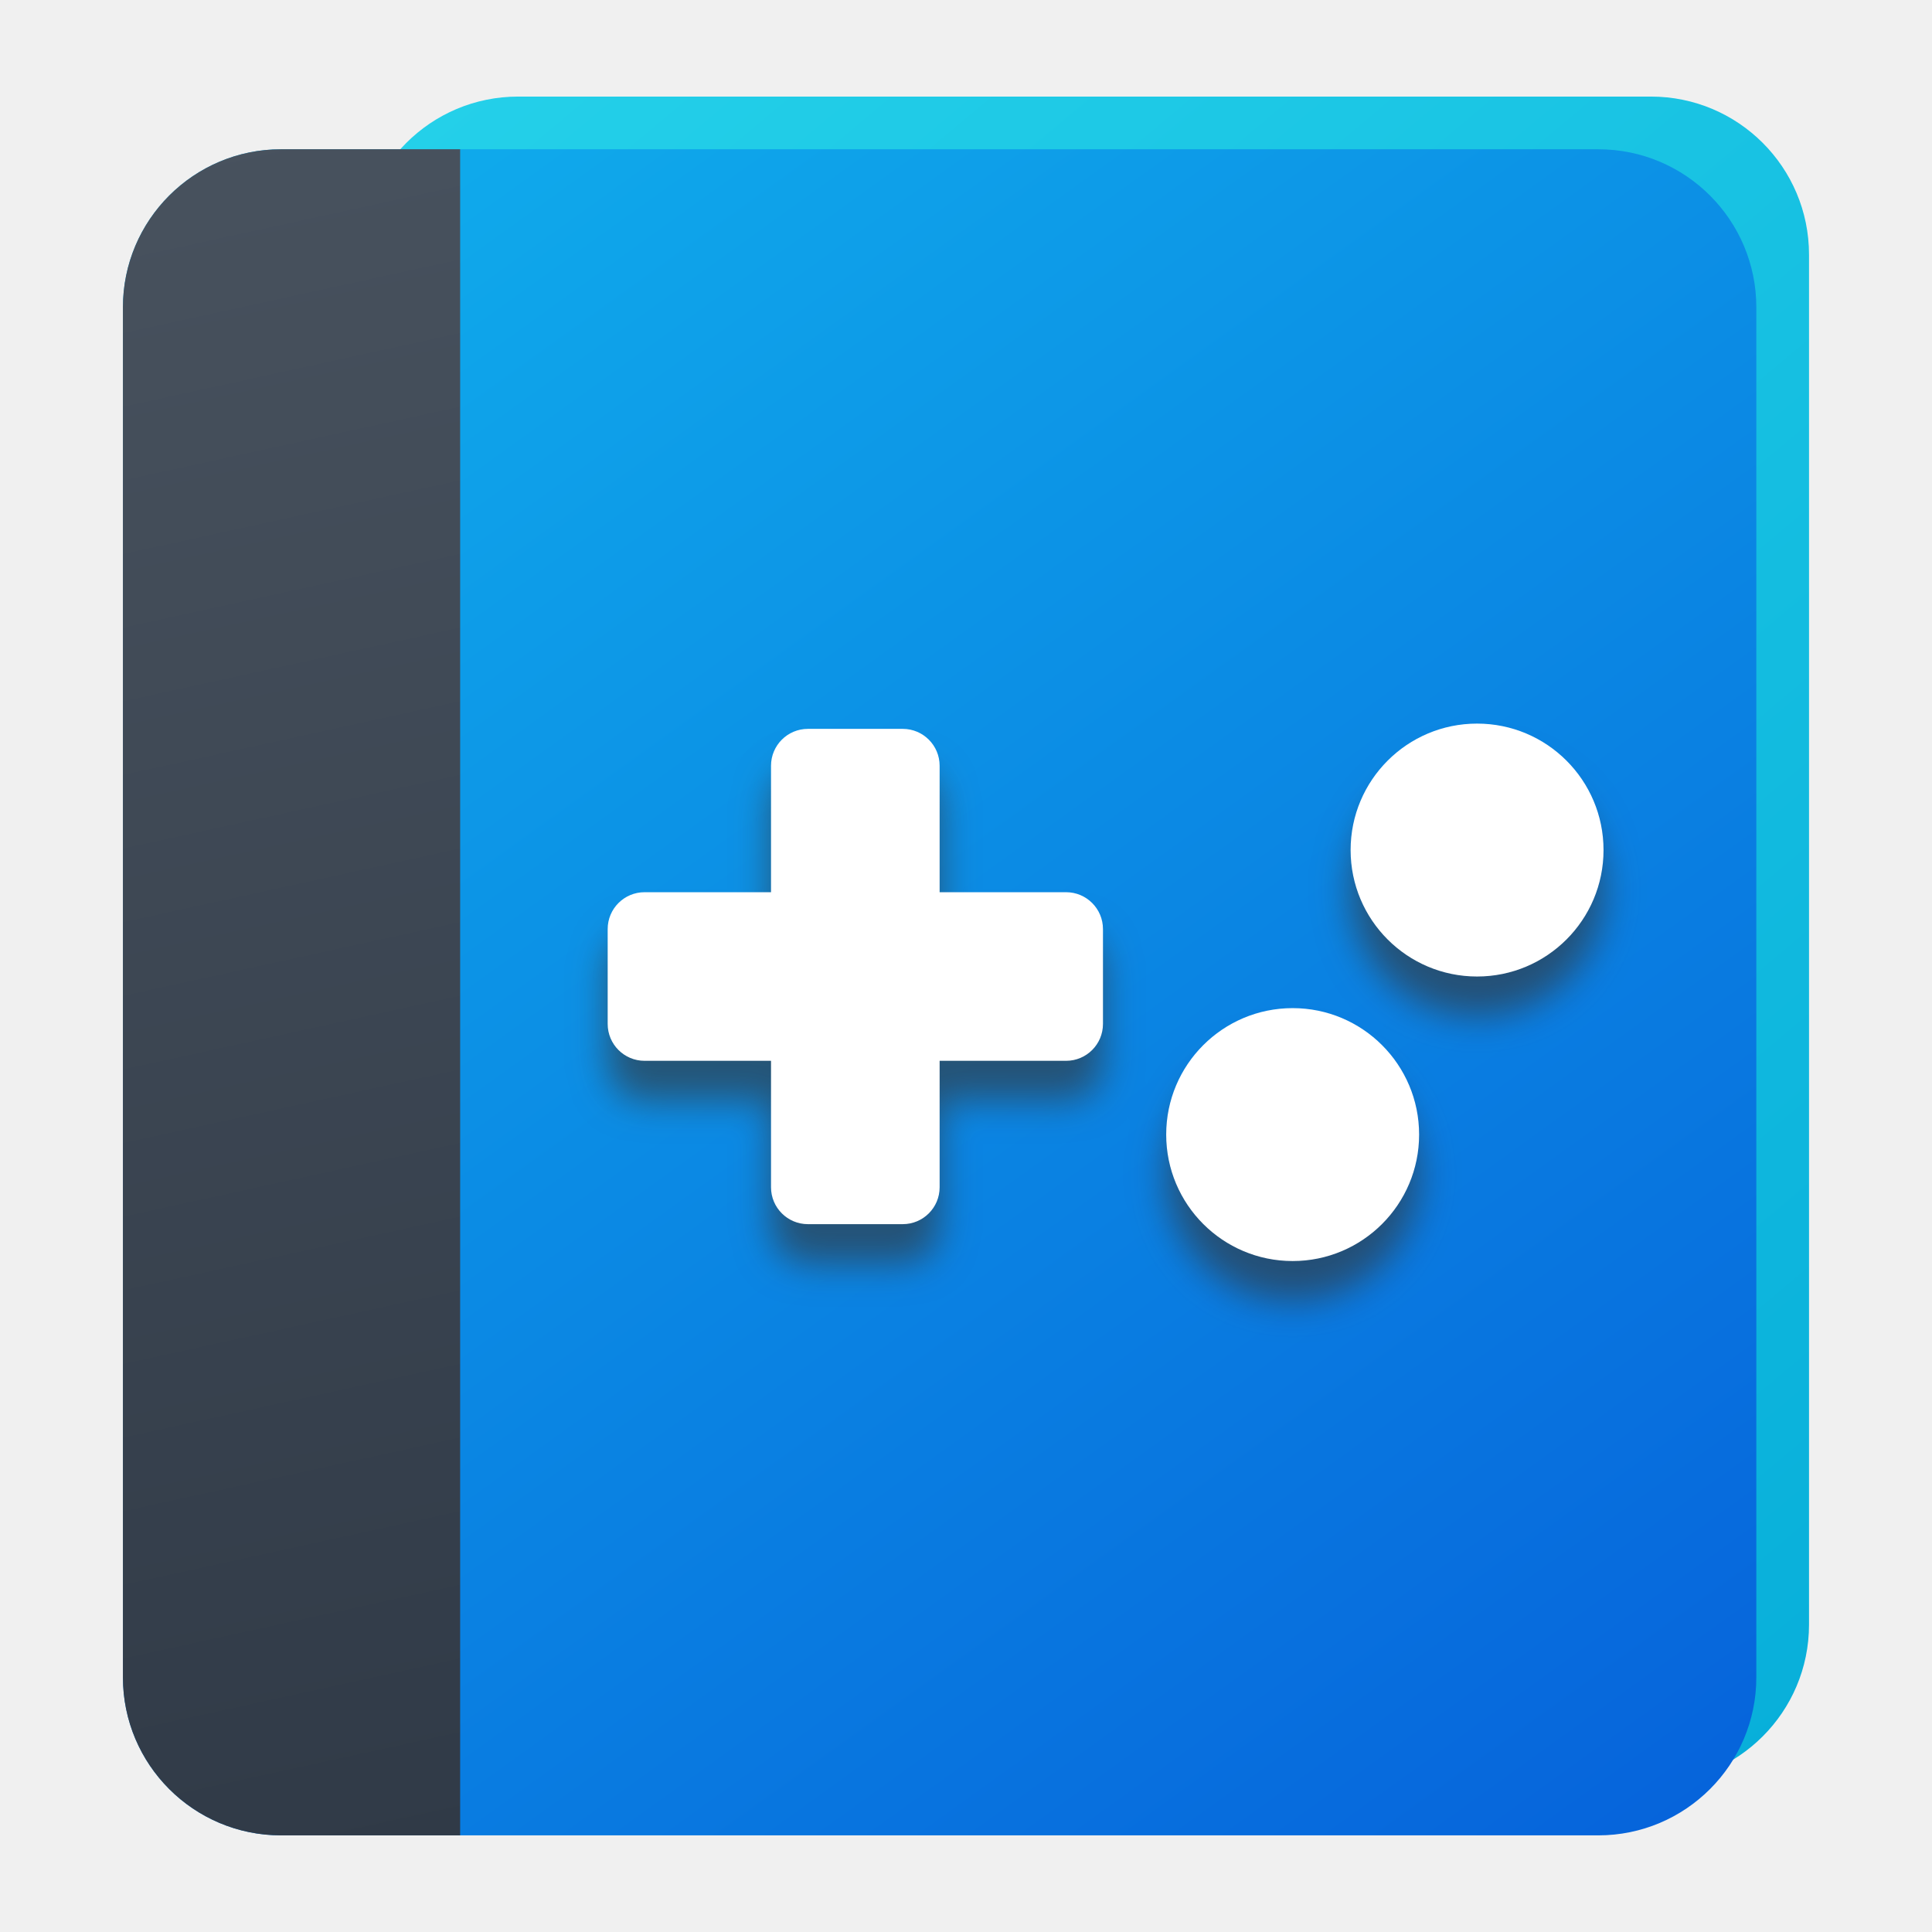
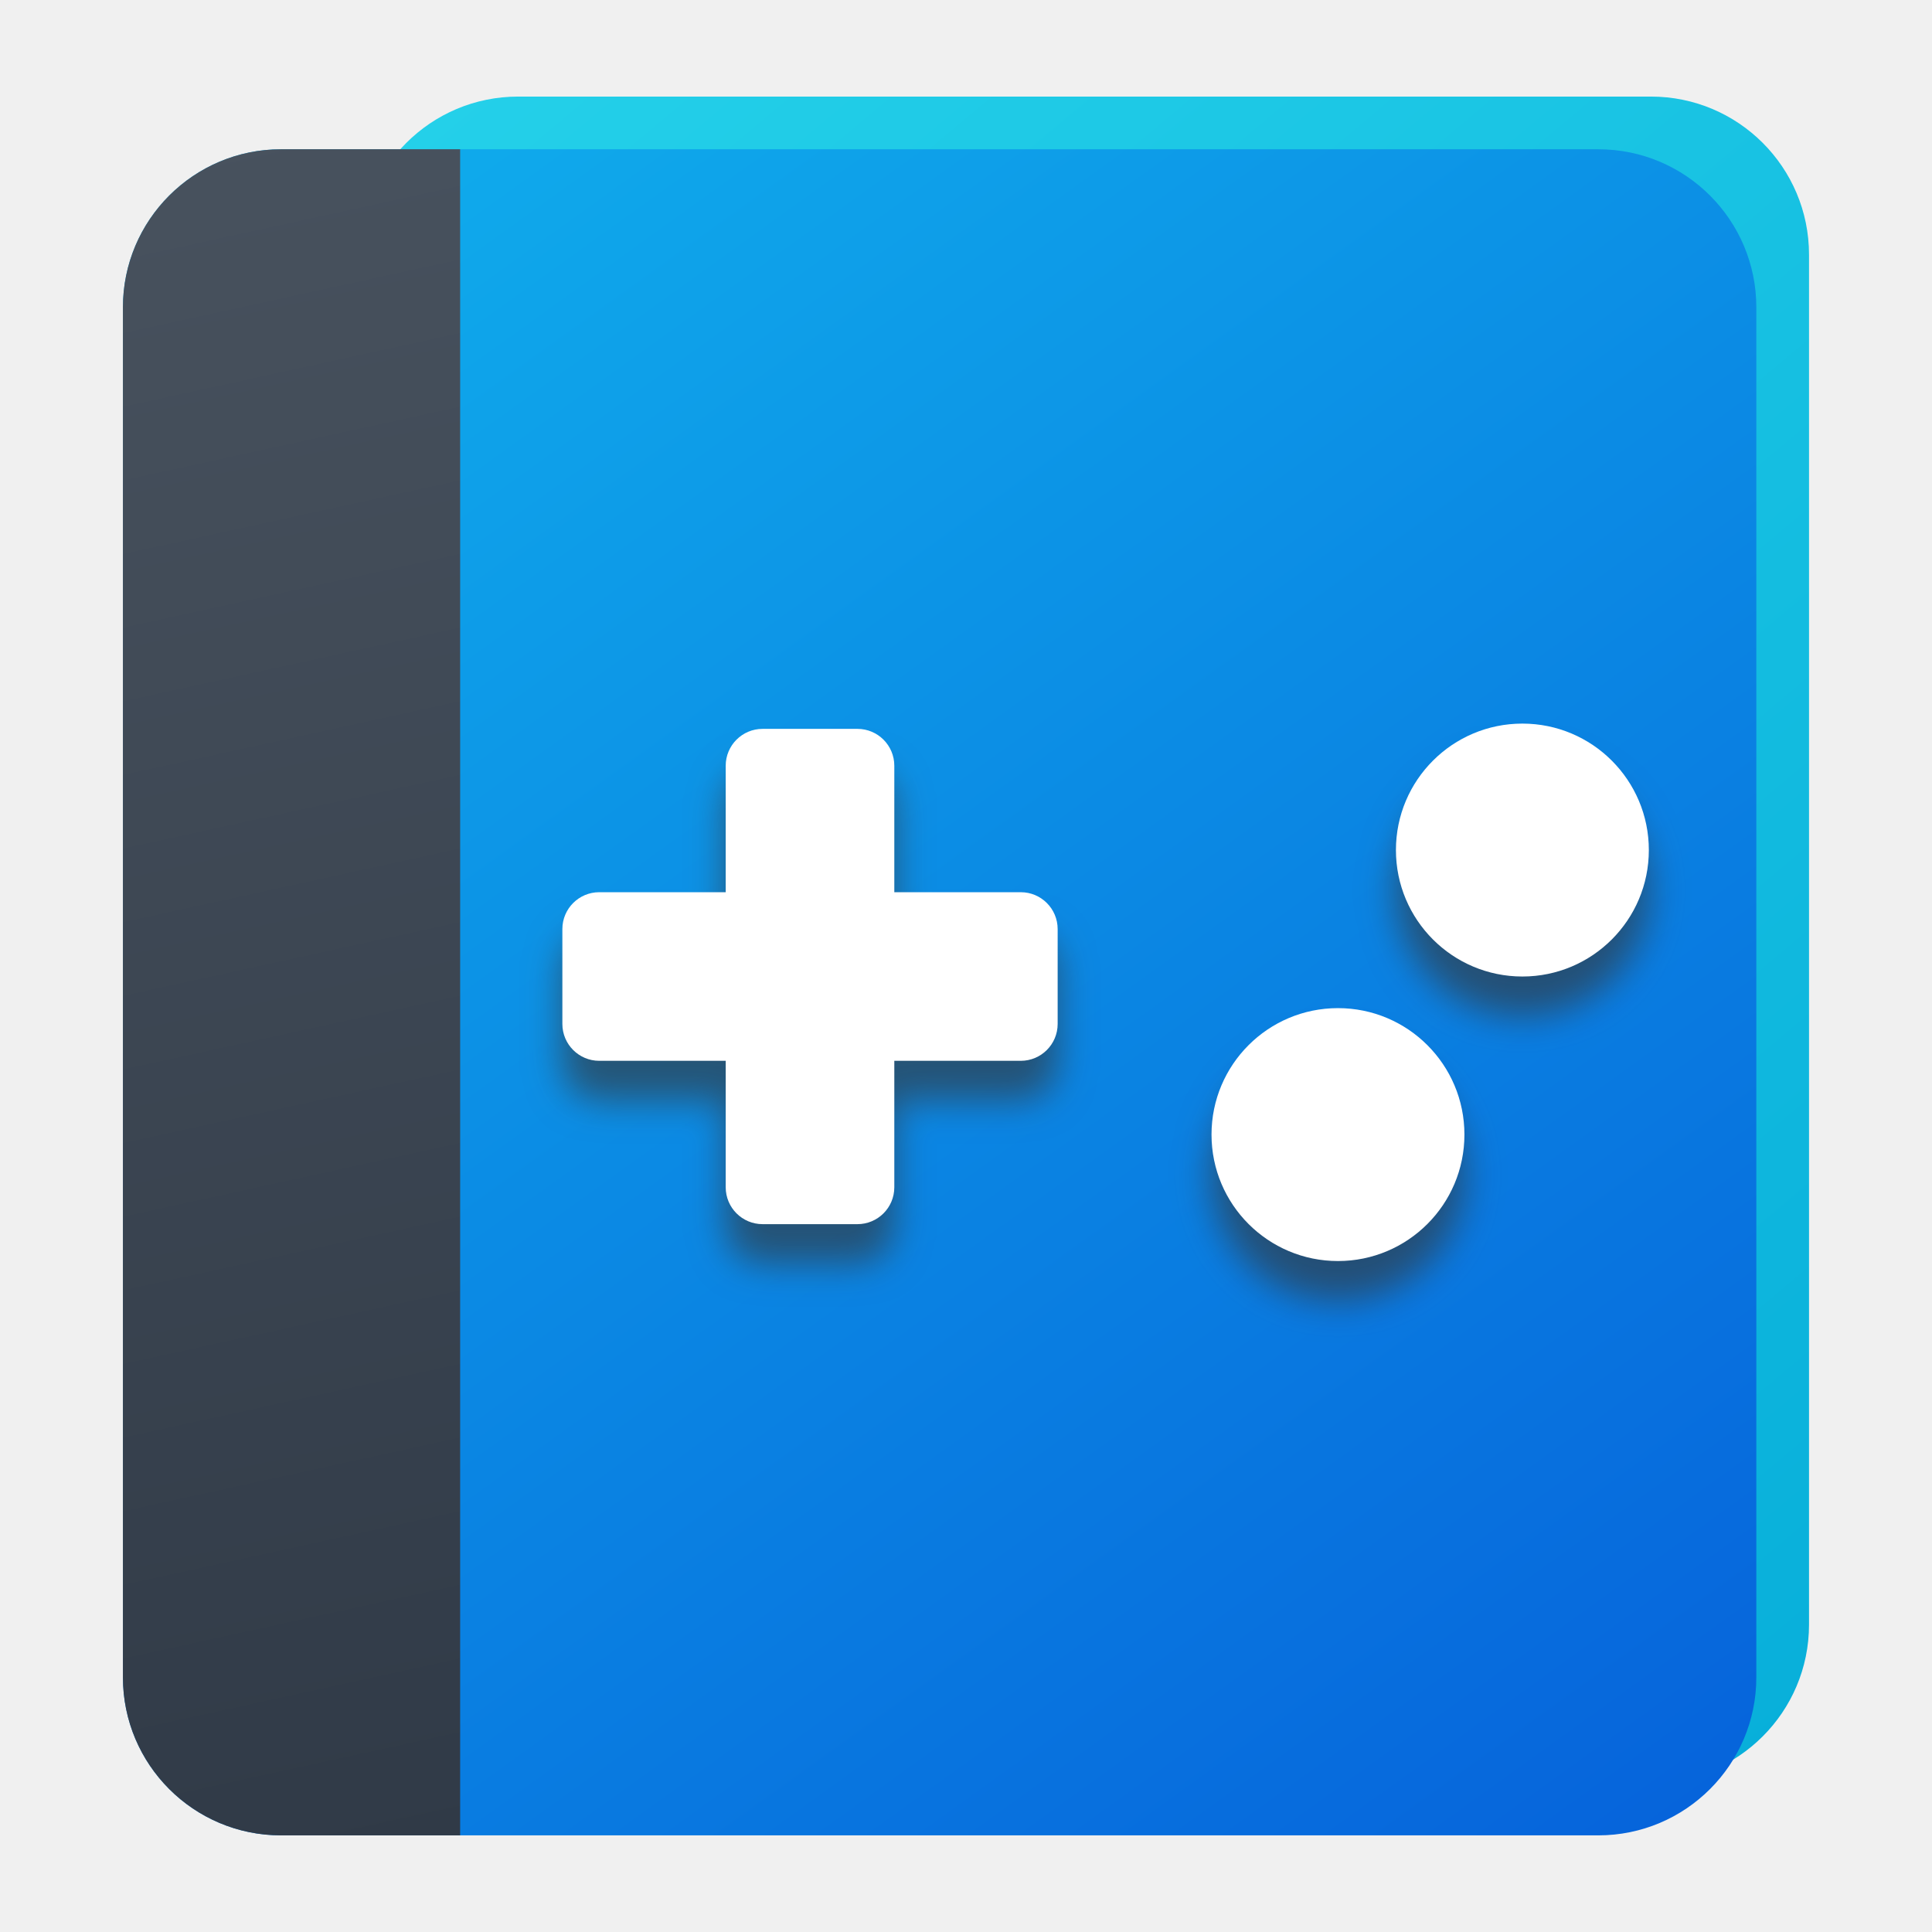
<svg xmlns="http://www.w3.org/2000/svg" width="1024" height="1024" viewBox="5.667 6.167 36.667 36.667" fill="none">
  <defs>
    <linearGradient id="cyan" x1="14" y1="8" x2="40" y2="39" gradientUnits="userSpaceOnUse">
      <stop stop-color="#24D0E9" />
      <stop offset="1" stop-color="#08AFDA" />
    </linearGradient>
    <linearGradient id="blue" x1="15" y1="9" x2="38" y2="41" gradientUnits="userSpaceOnUse">
      <stop stop-color="#0FA9EB" />
      <stop offset="1" stop-color="#0663DB" />
    </linearGradient>
    <linearGradient id="graphite" x1="8" y1="9" x2="15" y2="41" gradientUnits="userSpaceOnUse">
      <stop stop-color="#48525E" />
      <stop offset="1" stop-color="#303A47" />
    </linearGradient>
    <clipPath id="front-outline">
      <rect x="8" y="9" width="31" height="32" rx="3" />
    </clipPath>
    <filter id="button-shadow" x="-25%" y="-25%" width="150%" height="160%" color-interpolation-filters="sRGB">
      <feGaussianBlur in="SourceAlpha" stdDeviation="0.34" result="blur" />
      <feOffset in="blur" dy="0.75" result="offset" />
      <feFlood flood-color="#34383D" flood-opacity="0.65" result="color" />
      <feComposite in="color" in2="offset" operator="in" result="shadow" />
      <feMerge>
        <feMergeNode in="shadow" />
        <feMergeNode in="SourceGraphic" />
      </feMerge>
    </filter>
  </defs>
  <g id="second-cover">
    <rect x="12.5" y="8" width="27.5" height="32" rx="3" fill="url(#cyan)" />
  </g>
  <g id="main-cover" clip-path="url(#front-outline)">
    <path d="M8 9h31v32H8z" fill="url(#blue)" />
    <path id="graphite-binding" d="M8 9h6.4v32H8z" fill="url(#graphite)" />
  </g>
  <g id="controller-buttons" transform="translate(0 -1.3)" filter="url(#button-shadow)" fill="#FFF">
-     <path id="directional-pad" d="M21 21.3h1.8a.7.7 0 0 1 .7.7v2.4h2.4a.7.7 0 0 1 .7.7v1.8a.7.7 0 0 1-.7.7h-2.4V30a.7.7 0 0 1-.7.7H21a.7.7 0 0 1-.7-.7v-2.4h-2.4a.7.7 0 0 1-.7-.7v-1.8a.7.7 0 0 1 .7-.7h2.4V22a.7.7 0 0 1 .7-.7Z" />
-     <circle id="upper-button" cx="33.7" cy="23.6" r="2.4" />
-     <circle id="lower-button" cx="30.2" cy="29" r="2.4" />
+     <path id="directional-pad" transform="translate(-0.86 0)" d="M21 21.3h1.8a.7.7 0 0 1 .7.7v2.4h2.4a.7.7 0 0 1 .7.7v1.8a.7.7 0 0 1-.7.7h-2.4V30a.7.7 0 0 1-.7.7H21a.7.7 0 0 1-.7-.7v-2.4h-2.4a.7.7 0 0 1-.7-.7v-1.8a.7.7 0 0 1 .7-.7h2.4V22a.7.7 0 0 1 .7-.7Z" />
+     <circle id="upper-button" transform="translate(0.86 0)" cx="33.7" cy="23.6" r="2.4" />
+     <circle id="lower-button" transform="translate(0.86 0)" cx="30.2" cy="29" r="2.4" />
  </g>
</svg>
